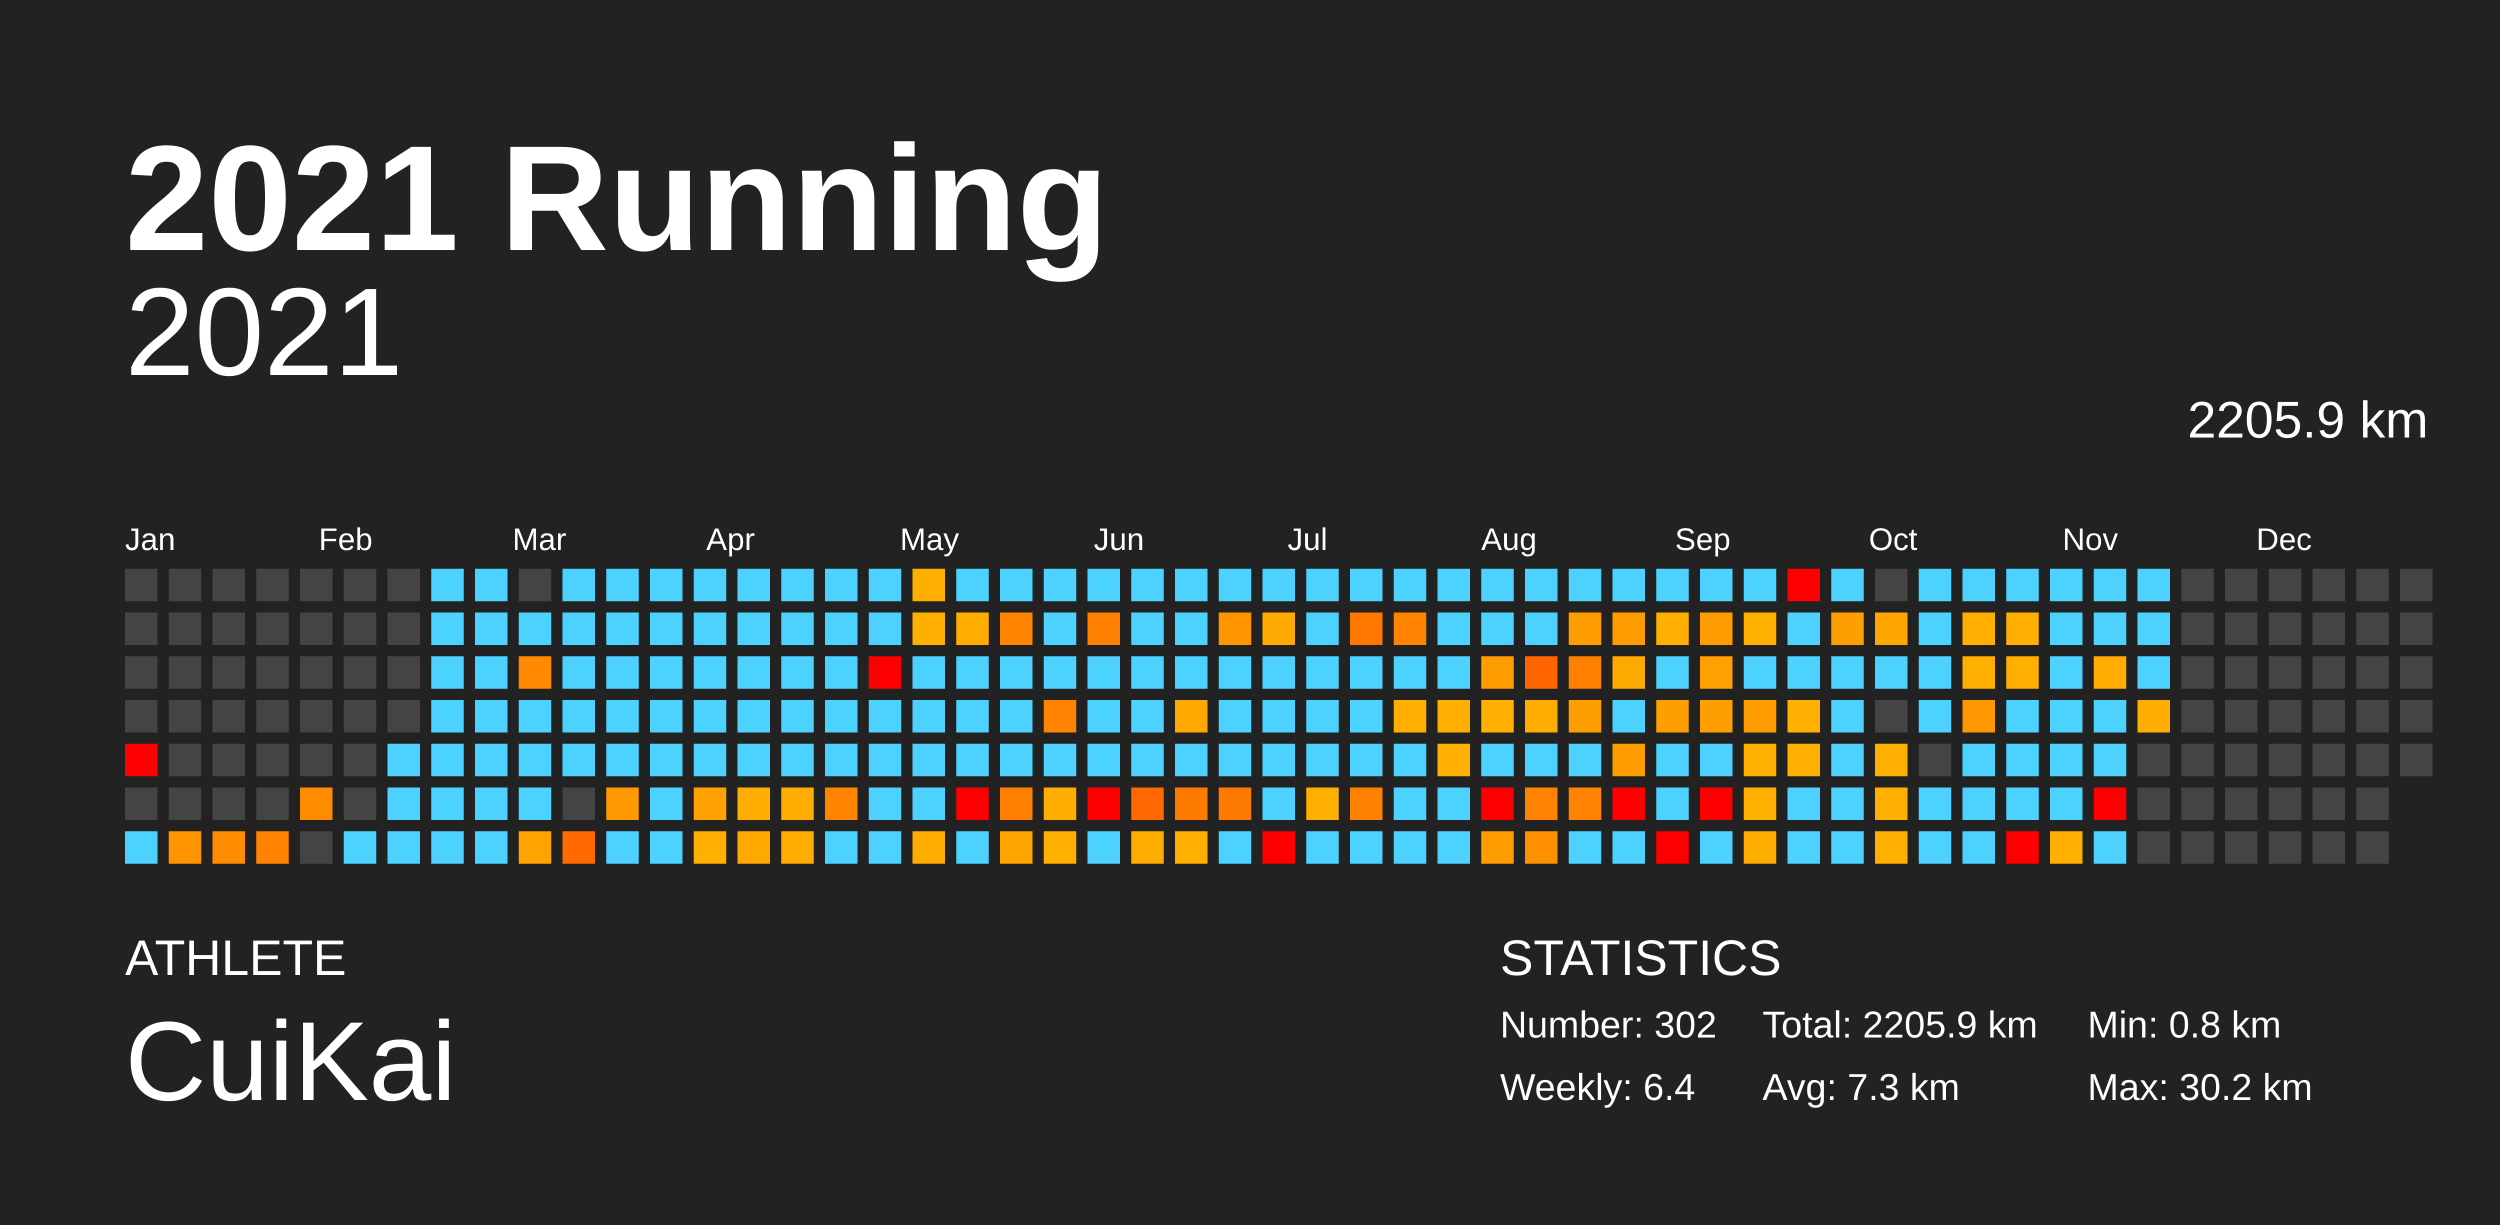
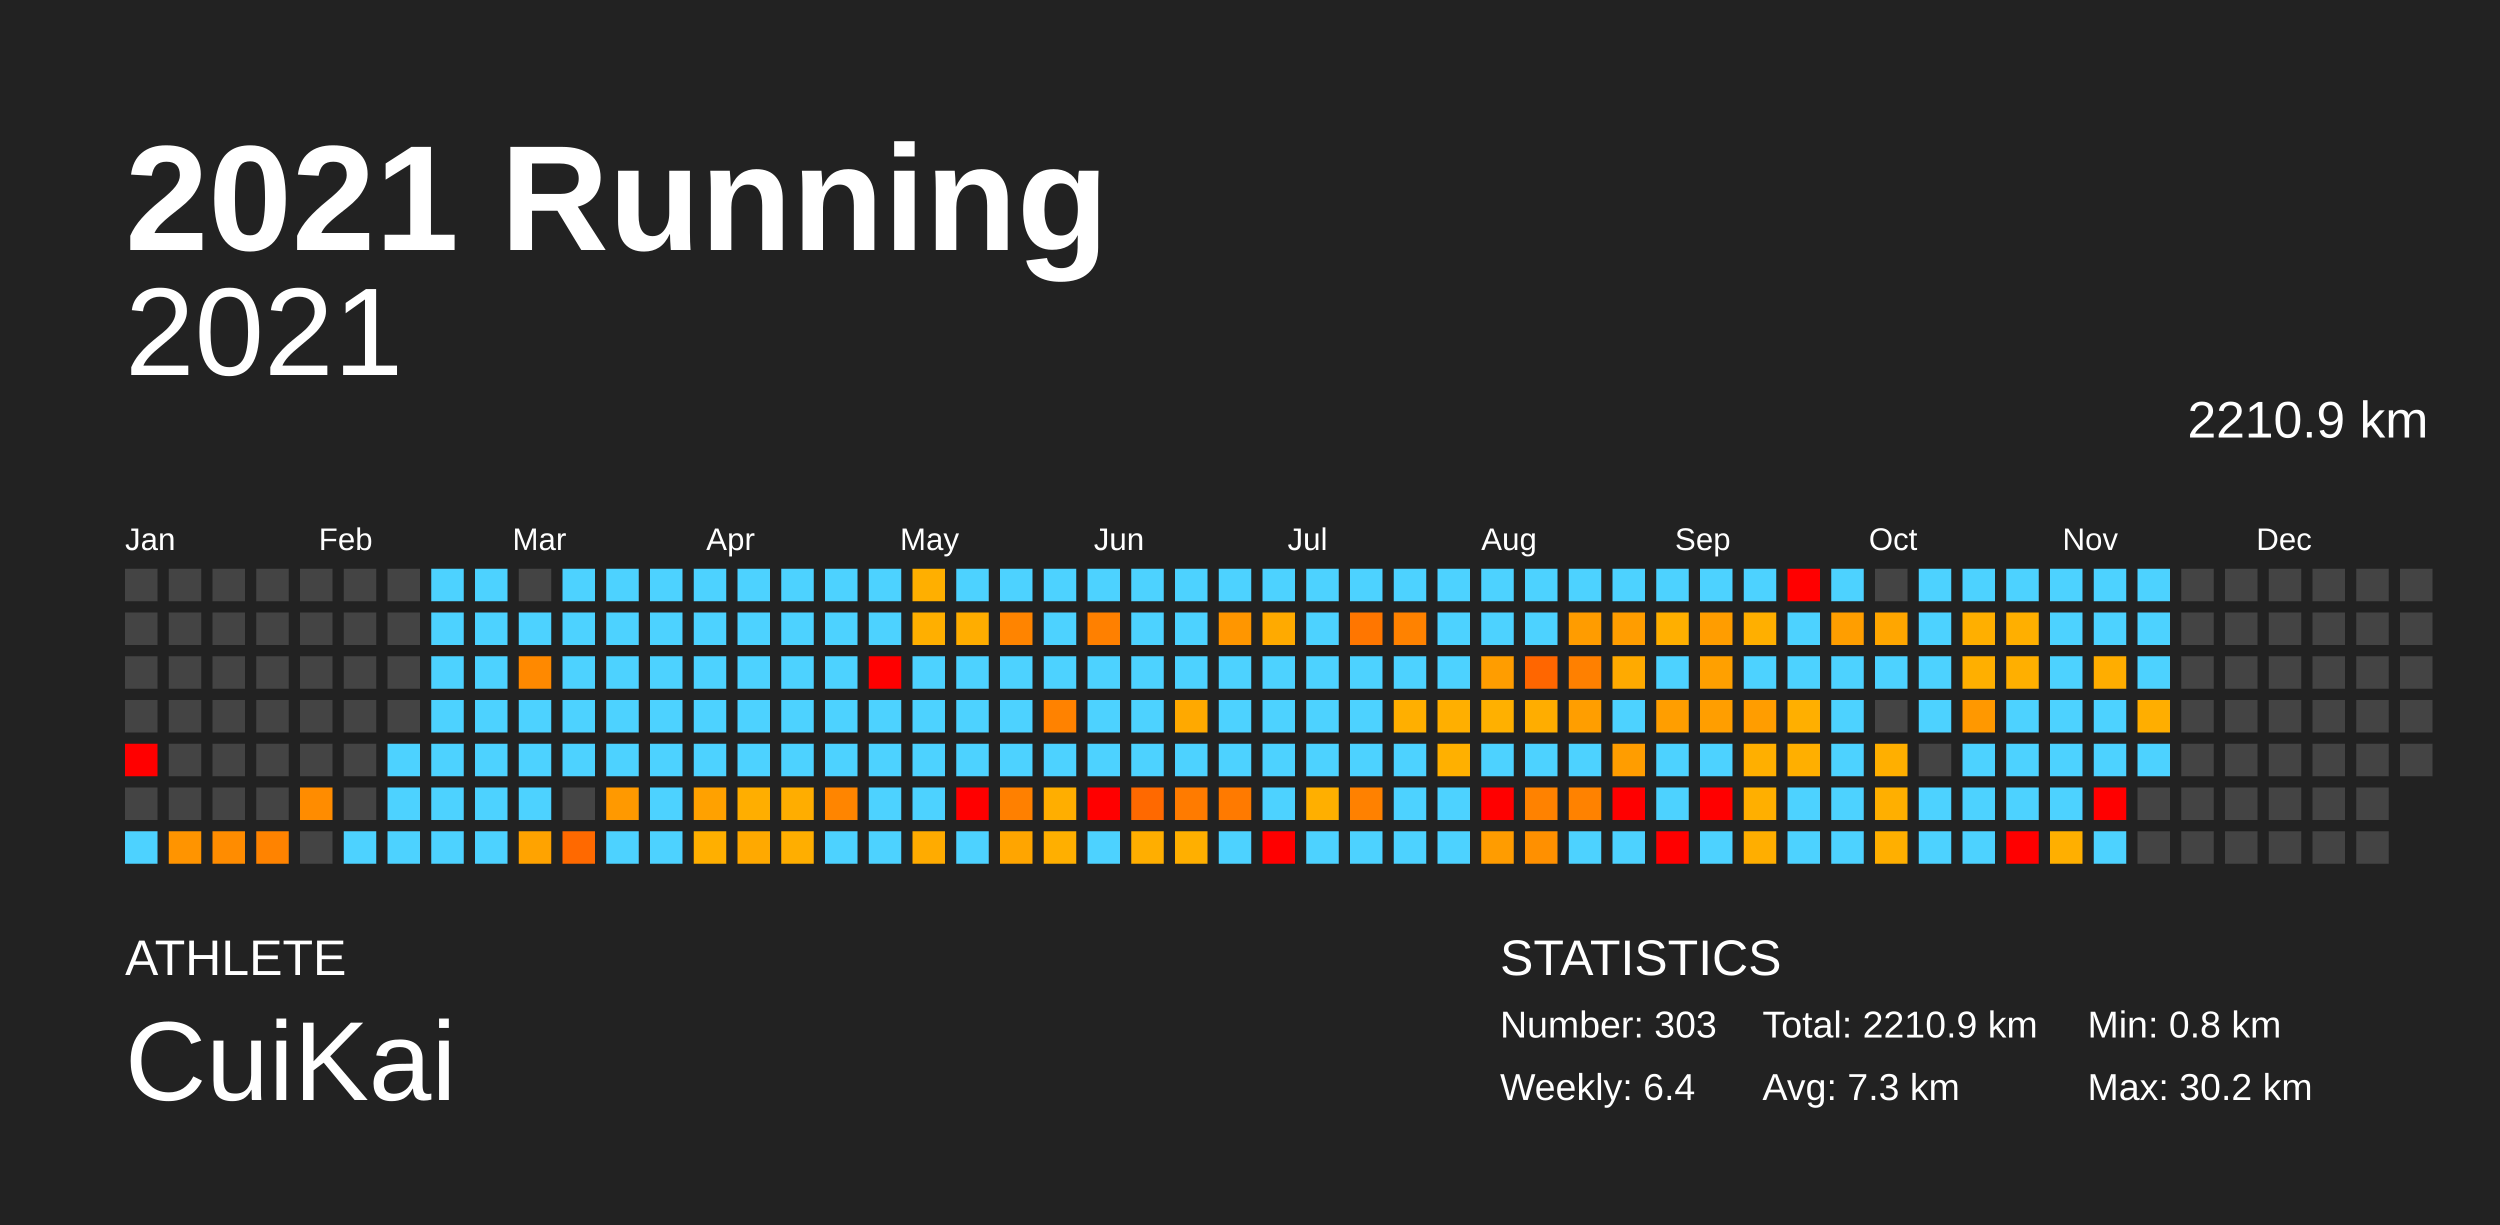
<svg xmlns="http://www.w3.org/2000/svg" baseProfile="full" height="98mm" version="1.1" viewBox="0,0,200,98" width="200mm">
  <defs />
  <rect fill="#222222" height="98" width="200" x="0" y="0" />
  <text fill="#FFFFFF" style="font-size:12px; font-family:Arial; font-weight:bold;" x="10" y="20">2021 Running</text>
  <text fill="#FFFFFF" style="font-size:4px; font-family:Arial" x="10" y="78">ATHLETE</text>
  <text fill="#FFFFFF" style="font-size:9px; font-family:Arial" x="10" y="88">CuiKai</text>
  <text fill="#FFFFFF" style="font-size:4px; font-family:Arial" x="120" y="78">STATISTICS</text>
-   <text fill="#FFFFFF" style="font-size:3px; font-family:Arial" x="120" y="83">Number: 302</text>
+   <text fill="#FFFFFF" style="font-size:3px; font-family:Arial" x="120" y="83">Number: 303</text>
  <text fill="#FFFFFF" style="font-size:3px; font-family:Arial" x="120" y="88">Weekly: 6.4</text>
-   <text fill="#FFFFFF" style="font-size:3px; font-family:Arial" x="141" y="83">Total: 2205.9 km</text>
+   <text fill="#FFFFFF" style="font-size:3px; font-family:Arial" x="141" y="83">Total: 2210.9 km</text>
  <text fill="#FFFFFF" style="font-size:3px; font-family:Arial" x="141" y="88">Avg: 7.3 km</text>
  <text fill="#FFFFFF" style="font-size:3px; font-family:Arial" x="167" y="83">Min: 0.8 km</text>
  <text fill="#FFFFFF" style="font-size:3px; font-family:Arial" x="167" y="88">Max: 30.2 km</text>
  <text alignment-baseline="hanging" fill="#FFFFFF" style="font-size:10.0px; font-family:Arial;" x="10" y="30">2021</text>
-   <text alignment-baseline="hanging" fill="#FFFFFF" style="font-size:4.125px; font-family:Arial;" x="175" y="35">2205.9 km</text>
+   <text alignment-baseline="hanging" fill="#FFFFFF" style="font-size:4.125px; font-family:Arial;" x="175" y="35">2210.9 km</text>
  <text fill="#FFFFFF" style="font-size:2.5px; font-family:Arial" x="10.0" y="44">Jan</text>
  <text fill="#FFFFFF" style="font-size:2.5px; font-family:Arial" x="25.5" y="44">Feb</text>
  <text fill="#FFFFFF" style="font-size:2.5px; font-family:Arial" x="41.0" y="44">Mar</text>
  <text fill="#FFFFFF" style="font-size:2.5px; font-family:Arial" x="56.5" y="44">Apr</text>
  <text fill="#FFFFFF" style="font-size:2.5px; font-family:Arial" x="72.0" y="44">May</text>
  <text fill="#FFFFFF" style="font-size:2.5px; font-family:Arial" x="87.5" y="44">Jun</text>
  <text fill="#FFFFFF" style="font-size:2.5px; font-family:Arial" x="103.0" y="44">Jul</text>
  <text fill="#FFFFFF" style="font-size:2.5px; font-family:Arial" x="118.5" y="44">Aug</text>
  <text fill="#FFFFFF" style="font-size:2.5px; font-family:Arial" x="134.0" y="44">Sep</text>
  <text fill="#FFFFFF" style="font-size:2.5px; font-family:Arial" x="149.5" y="44">Oct</text>
  <text fill="#FFFFFF" style="font-size:2.5px; font-family:Arial" x="165.0" y="44">Nov</text>
  <text fill="#FFFFFF" style="font-size:2.5px; font-family:Arial" x="180.5" y="44">Dec</text>
  <rect fill="#444444" height="2.6" width="2.6" x="10.0" y="45.5" />
  <rect fill="#444444" height="2.6" width="2.6" x="10.0" y="49.0" />
  <rect fill="#444444" height="2.6" width="2.6" x="10.0" y="52.5" />
  <rect fill="#444444" height="2.6" width="2.6" x="10.0" y="56.0" />
  <rect fill="red" height="2.6" width="2.6" x="10.0" y="59.5" />
  <rect fill="#444444" height="2.6" width="2.6" x="10.0" y="63.0" />
  <rect fill="#4dd2ff" height="2.6" width="2.6" x="10.0" y="66.5" />
  <rect fill="#444444" height="2.6" width="2.6" x="13.5" y="45.5" />
  <rect fill="#444444" height="2.6" width="2.6" x="13.5" y="49.0" />
  <rect fill="#444444" height="2.6" width="2.6" x="13.5" y="52.5" />
  <rect fill="#444444" height="2.6" width="2.6" x="13.5" y="56.0" />
  <rect fill="#444444" height="2.6" width="2.6" x="13.5" y="59.5" />
  <rect fill="#444444" height="2.6" width="2.6" x="13.5" y="63.0" />
  <rect fill="#ff9400" height="2.6" width="2.6" x="13.5" y="66.5" />
  <rect fill="#444444" height="2.6" width="2.6" x="17.0" y="45.5" />
  <rect fill="#444444" height="2.6" width="2.6" x="17.0" y="49.0" />
  <rect fill="#444444" height="2.6" width="2.6" x="17.0" y="52.5" />
  <rect fill="#444444" height="2.6" width="2.6" x="17.0" y="56.0" />
  <rect fill="#444444" height="2.6" width="2.6" x="17.0" y="59.5" />
  <rect fill="#444444" height="2.6" width="2.6" x="17.0" y="63.0" />
  <rect fill="#ff8c00" height="2.6" width="2.6" x="17.0" y="66.5" />
  <rect fill="#444444" height="2.6" width="2.6" x="20.5" y="45.5" />
  <rect fill="#444444" height="2.6" width="2.6" x="20.5" y="49.0" />
  <rect fill="#444444" height="2.6" width="2.6" x="20.5" y="52.5" />
  <rect fill="#444444" height="2.6" width="2.6" x="20.5" y="56.0" />
  <rect fill="#444444" height="2.6" width="2.6" x="20.5" y="59.5" />
  <rect fill="#444444" height="2.6" width="2.6" x="20.5" y="63.0" />
  <rect fill="#ff8300" height="2.6" width="2.6" x="20.5" y="66.5" />
  <rect fill="#444444" height="2.6" width="2.6" x="24.0" y="45.5" />
  <rect fill="#444444" height="2.6" width="2.6" x="24.0" y="49.0" />
  <rect fill="#444444" height="2.6" width="2.6" x="24.0" y="52.5" />
  <rect fill="#444444" height="2.6" width="2.6" x="24.0" y="56.0" />
  <rect fill="#444444" height="2.6" width="2.6" x="24.0" y="59.5" />
  <rect fill="#ff8c00" height="2.6" width="2.6" x="24.0" y="63.0" />
  <rect fill="#444444" height="2.6" width="2.6" x="24.0" y="66.5" />
  <rect fill="#444444" height="2.6" width="2.6" x="27.5" y="45.5" />
  <rect fill="#444444" height="2.6" width="2.6" x="27.5" y="49.0" />
  <rect fill="#444444" height="2.6" width="2.6" x="27.5" y="52.5" />
  <rect fill="#444444" height="2.6" width="2.6" x="27.5" y="56.0" />
  <rect fill="#444444" height="2.6" width="2.6" x="27.5" y="59.5" />
  <rect fill="#444444" height="2.6" width="2.6" x="27.5" y="63.0" />
  <rect fill="#4dd2ff" height="2.6" width="2.6" x="27.5" y="66.5" />
  <rect fill="#444444" height="2.6" width="2.6" x="31.0" y="45.5" />
  <rect fill="#444444" height="2.6" width="2.6" x="31.0" y="49.0" />
  <rect fill="#444444" height="2.6" width="2.6" x="31.0" y="52.5" />
  <rect fill="#444444" height="2.6" width="2.6" x="31.0" y="56.0" />
  <rect fill="#4dd2ff" height="2.6" width="2.6" x="31.0" y="59.5" />
  <rect fill="#4dd2ff" height="2.6" width="2.6" x="31.0" y="63.0" />
  <rect fill="#4dd2ff" height="2.6" width="2.6" x="31.0" y="66.5" />
  <rect fill="#4dd2ff" height="2.6" width="2.6" x="34.5" y="45.5" />
  <rect fill="#4dd2ff" height="2.6" width="2.6" x="34.5" y="49.0" />
  <rect fill="#4dd2ff" height="2.6" width="2.6" x="34.5" y="52.5" />
  <rect fill="#4dd2ff" height="2.6" width="2.6" x="34.5" y="56.0" />
  <rect fill="#4dd2ff" height="2.6" width="2.6" x="34.5" y="59.5" />
  <rect fill="#4dd2ff" height="2.6" width="2.6" x="34.5" y="63.0" />
  <rect fill="#4dd2ff" height="2.6" width="2.6" x="34.5" y="66.5" />
  <rect fill="#4dd2ff" height="2.6" width="2.6" x="38.0" y="45.5" />
  <rect fill="#4dd2ff" height="2.6" width="2.6" x="38.0" y="49.0" />
  <rect fill="#4dd2ff" height="2.6" width="2.6" x="38.0" y="52.5" />
  <rect fill="#4dd2ff" height="2.6" width="2.6" x="38.0" y="56.0" />
  <rect fill="#4dd2ff" height="2.6" width="2.6" x="38.0" y="59.5" />
  <rect fill="#4dd2ff" height="2.6" width="2.6" x="38.0" y="63.0" />
  <rect fill="#4dd2ff" height="2.6" width="2.6" x="38.0" y="66.5" />
  <rect fill="#444444" height="2.6" width="2.6" x="41.5" y="45.5" />
  <rect fill="#4dd2ff" height="2.6" width="2.6" x="41.5" y="49.0" />
  <rect fill="#ff8900" height="2.6" width="2.6" x="41.5" y="52.5" />
  <rect fill="#4dd2ff" height="2.6" width="2.6" x="41.5" y="56.0" />
  <rect fill="#4dd2ff" height="2.6" width="2.6" x="41.5" y="59.5" />
  <rect fill="#4dd2ff" height="2.6" width="2.6" x="41.5" y="63.0" />
  <rect fill="#ffa300" height="2.6" width="2.6" x="41.5" y="66.5" />
  <rect fill="#4dd2ff" height="2.6" width="2.6" x="45.0" y="45.5" />
  <rect fill="#4dd2ff" height="2.6" width="2.6" x="45.0" y="49.0" />
  <rect fill="#4dd2ff" height="2.6" width="2.6" x="45.0" y="52.5" />
  <rect fill="#4dd2ff" height="2.6" width="2.6" x="45.0" y="56.0" />
  <rect fill="#4dd2ff" height="2.6" width="2.6" x="45.0" y="59.5" />
  <rect fill="#444444" height="2.6" width="2.6" x="45.0" y="63.0" />
  <rect fill="#ff6900" height="2.6" width="2.6" x="45.0" y="66.5" />
  <rect fill="#4dd2ff" height="2.6" width="2.6" x="48.5" y="45.5" />
  <rect fill="#4dd2ff" height="2.6" width="2.6" x="48.5" y="49.0" />
  <rect fill="#4dd2ff" height="2.6" width="2.6" x="48.5" y="52.5" />
  <rect fill="#4dd2ff" height="2.6" width="2.6" x="48.5" y="56.0" />
  <rect fill="#4dd2ff" height="2.6" width="2.6" x="48.5" y="59.5" />
  <rect fill="#ff9900" height="2.6" width="2.6" x="48.5" y="63.0" />
  <rect fill="#4dd2ff" height="2.6" width="2.6" x="48.5" y="66.5" />
  <rect fill="#4dd2ff" height="2.6" width="2.6" x="52.0" y="45.5" />
  <rect fill="#4dd2ff" height="2.6" width="2.6" x="52.0" y="49.0" />
  <rect fill="#4dd2ff" height="2.6" width="2.6" x="52.0" y="52.5" />
  <rect fill="#4dd2ff" height="2.6" width="2.6" x="52.0" y="56.0" />
  <rect fill="#4dd2ff" height="2.6" width="2.6" x="52.0" y="59.5" />
  <rect fill="#4dd2ff" height="2.6" width="2.6" x="52.0" y="63.0" />
  <rect fill="#4dd2ff" height="2.6" width="2.6" x="52.0" y="66.5" />
  <rect fill="#4dd2ff" height="2.6" width="2.6" x="55.5" y="45.5" />
  <rect fill="#4dd2ff" height="2.6" width="2.6" x="55.5" y="49.0" />
  <rect fill="#4dd2ff" height="2.6" width="2.6" x="55.5" y="52.5" />
  <rect fill="#4dd2ff" height="2.6" width="2.6" x="55.5" y="56.0" />
  <rect fill="#4dd2ff" height="2.6" width="2.6" x="55.5" y="59.5" />
  <rect fill="#ffa100" height="2.6" width="2.6" x="55.5" y="63.0" />
  <rect fill="#ffaf00" height="2.6" width="2.6" x="55.5" y="66.5" />
  <rect fill="#4dd2ff" height="2.6" width="2.6" x="59.0" y="45.5" />
  <rect fill="#4dd2ff" height="2.6" width="2.6" x="59.0" y="49.0" />
  <rect fill="#4dd2ff" height="2.6" width="2.6" x="59.0" y="52.5" />
  <rect fill="#4dd2ff" height="2.6" width="2.6" x="59.0" y="56.0" />
  <rect fill="#4dd2ff" height="2.6" width="2.6" x="59.0" y="59.5" />
  <rect fill="#ffae00" height="2.6" width="2.6" x="59.0" y="63.0" />
  <rect fill="#ffa900" height="2.6" width="2.6" x="59.0" y="66.5" />
  <rect fill="#4dd2ff" height="2.6" width="2.6" x="62.5" y="45.5" />
  <rect fill="#4dd2ff" height="2.6" width="2.6" x="62.5" y="49.0" />
  <rect fill="#4dd2ff" height="2.6" width="2.6" x="62.5" y="52.5" />
  <rect fill="#4dd2ff" height="2.6" width="2.6" x="62.5" y="56.0" />
  <rect fill="#4dd2ff" height="2.6" width="2.6" x="62.5" y="59.5" />
  <rect fill="#ffad00" height="2.6" width="2.6" x="62.5" y="63.0" />
  <rect fill="#ffae00" height="2.6" width="2.6" x="62.5" y="66.5" />
  <rect fill="#4dd2ff" height="2.6" width="2.6" x="66.0" y="45.5" />
  <rect fill="#4dd2ff" height="2.6" width="2.6" x="66.0" y="49.0" />
  <rect fill="#4dd2ff" height="2.6" width="2.6" x="66.0" y="52.5" />
  <rect fill="#4dd2ff" height="2.6" width="2.6" x="66.0" y="56.0" />
  <rect fill="#4dd2ff" height="2.6" width="2.6" x="66.0" y="59.5" />
  <rect fill="#ff8500" height="2.6" width="2.6" x="66.0" y="63.0" />
  <rect fill="#4dd2ff" height="2.6" width="2.6" x="66.0" y="66.5" />
  <rect fill="#4dd2ff" height="2.6" width="2.6" x="69.5" y="45.5" />
  <rect fill="#4dd2ff" height="2.6" width="2.6" x="69.5" y="49.0" />
  <rect fill="red" height="2.6" width="2.6" x="69.5" y="52.5" />
  <rect fill="#4dd2ff" height="2.6" width="2.6" x="69.5" y="56.0" />
  <rect fill="#4dd2ff" height="2.6" width="2.6" x="69.5" y="59.5" />
  <rect fill="#4dd2ff" height="2.6" width="2.6" x="69.5" y="63.0" />
  <rect fill="#4dd2ff" height="2.6" width="2.6" x="69.5" y="66.5" />
  <rect fill="#ffaf00" height="2.6" width="2.6" x="73.0" y="45.5" />
  <rect fill="#ffaf00" height="2.6" width="2.6" x="73.0" y="49.0" />
  <rect fill="#4dd2ff" height="2.6" width="2.6" x="73.0" y="52.5" />
  <rect fill="#4dd2ff" height="2.6" width="2.6" x="73.0" y="56.0" />
  <rect fill="#4dd2ff" height="2.6" width="2.6" x="73.0" y="59.5" />
  <rect fill="#4dd2ff" height="2.6" width="2.6" x="73.0" y="63.0" />
  <rect fill="#ffab00" height="2.6" width="2.6" x="73.0" y="66.5" />
  <rect fill="#4dd2ff" height="2.6" width="2.6" x="76.5" y="45.5" />
  <rect fill="#ffad00" height="2.6" width="2.6" x="76.5" y="49.0" />
  <rect fill="#4dd2ff" height="2.6" width="2.6" x="76.5" y="52.5" />
  <rect fill="#4dd2ff" height="2.6" width="2.6" x="76.5" y="56.0" />
  <rect fill="#4dd2ff" height="2.6" width="2.6" x="76.5" y="59.5" />
  <rect fill="red" height="2.6" width="2.6" x="76.5" y="63.0" />
  <rect fill="#4dd2ff" height="2.6" width="2.6" x="76.5" y="66.5" />
  <rect fill="#4dd2ff" height="2.6" width="2.6" x="80.0" y="45.5" />
  <rect fill="#ff8400" height="2.6" width="2.6" x="80.0" y="49.0" />
  <rect fill="#4dd2ff" height="2.6" width="2.6" x="80.0" y="52.5" />
  <rect fill="#4dd2ff" height="2.6" width="2.6" x="80.0" y="56.0" />
  <rect fill="#4dd2ff" height="2.6" width="2.6" x="80.0" y="59.5" />
  <rect fill="#ff8000" height="2.6" width="2.6" x="80.0" y="63.0" />
  <rect fill="#ffa500" height="2.6" width="2.6" x="80.0" y="66.5" />
  <rect fill="#4dd2ff" height="2.6" width="2.6" x="83.5" y="45.5" />
  <rect fill="#4dd2ff" height="2.6" width="2.6" x="83.5" y="49.0" />
  <rect fill="#4dd2ff" height="2.6" width="2.6" x="83.5" y="52.5" />
  <rect fill="#ff8200" height="2.6" width="2.6" x="83.5" y="56.0" />
  <rect fill="#4dd2ff" height="2.6" width="2.6" x="83.5" y="59.5" />
  <rect fill="#ffae00" height="2.6" width="2.6" x="83.5" y="63.0" />
  <rect fill="#ffaf00" height="2.6" width="2.6" x="83.5" y="66.5" />
  <rect fill="#4dd2ff" height="2.6" width="2.6" x="87.0" y="45.5" />
  <rect fill="#ff8000" height="2.6" width="2.6" x="87.0" y="49.0" />
  <rect fill="#4dd2ff" height="2.6" width="2.6" x="87.0" y="52.5" />
  <rect fill="#4dd2ff" height="2.6" width="2.6" x="87.0" y="56.0" />
  <rect fill="#4dd2ff" height="2.6" width="2.6" x="87.0" y="59.5" />
  <rect fill="red" height="2.6" width="2.6" x="87.0" y="63.0" />
  <rect fill="#4dd2ff" height="2.6" width="2.6" x="87.0" y="66.5" />
  <rect fill="#4dd2ff" height="2.6" width="2.6" x="90.5" y="45.5" />
  <rect fill="#4dd2ff" height="2.6" width="2.6" x="90.5" y="49.0" />
  <rect fill="#4dd2ff" height="2.6" width="2.6" x="90.5" y="52.5" />
  <rect fill="#4dd2ff" height="2.6" width="2.6" x="90.5" y="56.0" />
  <rect fill="#4dd2ff" height="2.6" width="2.6" x="90.5" y="59.5" />
  <rect fill="#ff6900" height="2.6" width="2.6" x="90.5" y="63.0" />
  <rect fill="#ffae00" height="2.6" width="2.6" x="90.5" y="66.5" />
  <rect fill="#4dd2ff" height="2.6" width="2.6" x="94.0" y="45.5" />
  <rect fill="#4dd2ff" height="2.6" width="2.6" x="94.0" y="49.0" />
  <rect fill="#4dd2ff" height="2.6" width="2.6" x="94.0" y="52.5" />
  <rect fill="#ffa900" height="2.6" width="2.6" x="94.0" y="56.0" />
  <rect fill="#4dd2ff" height="2.6" width="2.6" x="94.0" y="59.5" />
  <rect fill="#ff7b00" height="2.6" width="2.6" x="94.0" y="63.0" />
  <rect fill="#ffaf00" height="2.6" width="2.6" x="94.0" y="66.5" />
  <rect fill="#4dd2ff" height="2.6" width="2.6" x="97.5" y="45.5" />
  <rect fill="#ff9600" height="2.6" width="2.6" x="97.5" y="49.0" />
  <rect fill="#4dd2ff" height="2.6" width="2.6" x="97.5" y="52.5" />
  <rect fill="#4dd2ff" height="2.6" width="2.6" x="97.5" y="56.0" />
  <rect fill="#4dd2ff" height="2.6" width="2.6" x="97.5" y="59.5" />
  <rect fill="#ff7a00" height="2.6" width="2.6" x="97.5" y="63.0" />
  <rect fill="#4dd2ff" height="2.6" width="2.6" x="97.5" y="66.5" />
  <rect fill="#4dd2ff" height="2.6" width="2.6" x="101.0" y="45.5" />
  <rect fill="#ffaa00" height="2.6" width="2.6" x="101.0" y="49.0" />
  <rect fill="#4dd2ff" height="2.6" width="2.6" x="101.0" y="52.5" />
  <rect fill="#4dd2ff" height="2.6" width="2.6" x="101.0" y="56.0" />
  <rect fill="#4dd2ff" height="2.6" width="2.6" x="101.0" y="59.5" />
  <rect fill="#4dd2ff" height="2.6" width="2.6" x="101.0" y="63.0" />
  <rect fill="red" height="2.6" width="2.6" x="101.0" y="66.5" />
  <rect fill="#4dd2ff" height="2.6" width="2.6" x="104.5" y="45.5" />
  <rect fill="#4dd2ff" height="2.6" width="2.6" x="104.5" y="49.0" />
  <rect fill="#4dd2ff" height="2.6" width="2.6" x="104.5" y="52.5" />
  <rect fill="#4dd2ff" height="2.6" width="2.6" x="104.5" y="56.0" />
  <rect fill="#4dd2ff" height="2.6" width="2.6" x="104.5" y="59.5" />
  <rect fill="#ffaf00" height="2.6" width="2.6" x="104.5" y="63.0" />
  <rect fill="#4dd2ff" height="2.6" width="2.6" x="104.5" y="66.5" />
  <rect fill="#4dd2ff" height="2.6" width="2.6" x="108.0" y="45.5" />
  <rect fill="#ff7600" height="2.6" width="2.6" x="108.0" y="49.0" />
  <rect fill="#4dd2ff" height="2.6" width="2.6" x="108.0" y="52.5" />
  <rect fill="#4dd2ff" height="2.6" width="2.6" x="108.0" y="56.0" />
  <rect fill="#4dd2ff" height="2.6" width="2.6" x="108.0" y="59.5" />
  <rect fill="#ff8100" height="2.6" width="2.6" x="108.0" y="63.0" />
  <rect fill="#4dd2ff" height="2.6" width="2.6" x="108.0" y="66.5" />
  <rect fill="#4dd2ff" height="2.6" width="2.6" x="111.5" y="45.5" />
  <rect fill="#ff8200" height="2.6" width="2.6" x="111.5" y="49.0" />
  <rect fill="#4dd2ff" height="2.6" width="2.6" x="111.5" y="52.5" />
  <rect fill="#ffaf00" height="2.6" width="2.6" x="111.5" y="56.0" />
  <rect fill="#4dd2ff" height="2.6" width="2.6" x="111.5" y="59.5" />
  <rect fill="#4dd2ff" height="2.6" width="2.6" x="111.5" y="63.0" />
  <rect fill="#4dd2ff" height="2.6" width="2.6" x="111.5" y="66.5" />
  <rect fill="#4dd2ff" height="2.6" width="2.6" x="115.0" y="45.5" />
  <rect fill="#4dd2ff" height="2.6" width="2.6" x="115.0" y="49.0" />
  <rect fill="#4dd2ff" height="2.6" width="2.6" x="115.0" y="52.5" />
  <rect fill="#ffaf00" height="2.6" width="2.6" x="115.0" y="56.0" />
  <rect fill="#ffb000" height="2.6" width="2.6" x="115.0" y="59.5" />
  <rect fill="#4dd2ff" height="2.6" width="2.6" x="115.0" y="63.0" />
  <rect fill="#4dd2ff" height="2.6" width="2.6" x="115.0" y="66.5" />
  <rect fill="#4dd2ff" height="2.6" width="2.6" x="118.5" y="45.5" />
  <rect fill="#4dd2ff" height="2.6" width="2.6" x="118.5" y="49.0" />
  <rect fill="#ff9d00" height="2.6" width="2.6" x="118.5" y="52.5" />
  <rect fill="#ffb000" height="2.6" width="2.6" x="118.5" y="56.0" />
  <rect fill="#4dd2ff" height="2.6" width="2.6" x="118.5" y="59.5" />
  <rect fill="red" height="2.6" width="2.6" x="118.5" y="63.0" />
  <rect fill="#ff9c00" height="2.6" width="2.6" x="118.5" y="66.5" />
  <rect fill="#4dd2ff" height="2.6" width="2.6" x="122.0" y="45.5" />
  <rect fill="#4dd2ff" height="2.6" width="2.6" x="122.0" y="49.0" />
  <rect fill="#ff6600" height="2.6" width="2.6" x="122.0" y="52.5" />
  <rect fill="#ffad00" height="2.6" width="2.6" x="122.0" y="56.0" />
  <rect fill="#4dd2ff" height="2.6" width="2.6" x="122.0" y="59.5" />
  <rect fill="#ff8200" height="2.6" width="2.6" x="122.0" y="63.0" />
  <rect fill="#ff9000" height="2.6" width="2.6" x="122.0" y="66.5" />
  <rect fill="#4dd2ff" height="2.6" width="2.6" x="125.5" y="45.5" />
  <rect fill="#ff9c00" height="2.6" width="2.6" x="125.5" y="49.0" />
  <rect fill="#ff8000" height="2.6" width="2.6" x="125.5" y="52.5" />
  <rect fill="#ff9e00" height="2.6" width="2.6" x="125.5" y="56.0" />
  <rect fill="#4dd2ff" height="2.6" width="2.6" x="125.5" y="59.5" />
  <rect fill="#ff8200" height="2.6" width="2.6" x="125.5" y="63.0" />
  <rect fill="#4dd2ff" height="2.6" width="2.6" x="125.5" y="66.5" />
  <rect fill="#4dd2ff" height="2.6" width="2.6" x="129.0" y="45.5" />
  <rect fill="#ff9d00" height="2.6" width="2.6" x="129.0" y="49.0" />
  <rect fill="#ffaa00" height="2.6" width="2.6" x="129.0" y="52.5" />
  <rect fill="#4dd2ff" height="2.6" width="2.6" x="129.0" y="56.0" />
  <rect fill="#ff9d00" height="2.6" width="2.6" x="129.0" y="59.5" />
  <rect fill="red" height="2.6" width="2.6" x="129.0" y="63.0" />
  <rect fill="#4dd2ff" height="2.6" width="2.6" x="129.0" y="66.5" />
  <rect fill="#4dd2ff" height="2.6" width="2.6" x="132.5" y="45.5" />
  <rect fill="#ffaf00" height="2.6" width="2.6" x="132.5" y="49.0" />
  <rect fill="#4dd2ff" height="2.6" width="2.6" x="132.5" y="52.5" />
  <rect fill="#ff9e00" height="2.6" width="2.6" x="132.5" y="56.0" />
  <rect fill="#4dd2ff" height="2.6" width="2.6" x="132.5" y="59.5" />
  <rect fill="#4dd2ff" height="2.6" width="2.6" x="132.5" y="63.0" />
  <rect fill="red" height="2.6" width="2.6" x="132.5" y="66.5" />
  <rect fill="#4dd2ff" height="2.6" width="2.6" x="136.0" y="45.5" />
  <rect fill="#ff9d00" height="2.6" width="2.6" x="136.0" y="49.0" />
  <rect fill="#ffa000" height="2.6" width="2.6" x="136.0" y="52.5" />
  <rect fill="#ff9e00" height="2.6" width="2.6" x="136.0" y="56.0" />
  <rect fill="#4dd2ff" height="2.6" width="2.6" x="136.0" y="59.5" />
  <rect fill="red" height="2.6" width="2.6" x="136.0" y="63.0" />
  <rect fill="#4dd2ff" height="2.6" width="2.6" x="136.0" y="66.5" />
  <rect fill="#4dd2ff" height="2.6" width="2.6" x="139.5" y="45.5" />
  <rect fill="#ffaf00" height="2.6" width="2.6" x="139.5" y="49.0" />
  <rect fill="#4dd2ff" height="2.6" width="2.6" x="139.5" y="52.5" />
  <rect fill="#ff9d00" height="2.6" width="2.6" x="139.5" y="56.0" />
  <rect fill="#ffaf00" height="2.6" width="2.6" x="139.5" y="59.5" />
  <rect fill="#ffaf00" height="2.6" width="2.6" x="139.5" y="63.0" />
  <rect fill="#ffae00" height="2.6" width="2.6" x="139.5" y="66.5" />
  <rect fill="red" height="2.6" width="2.6" x="143.0" y="45.5" />
  <rect fill="#4dd2ff" height="2.6" width="2.6" x="143.0" y="49.0" />
  <rect fill="#4dd2ff" height="2.6" width="2.6" x="143.0" y="52.5" />
  <rect fill="#ffaf00" height="2.6" width="2.6" x="143.0" y="56.0" />
  <rect fill="#ffaf00" height="2.6" width="2.6" x="143.0" y="59.5" />
  <rect fill="#4dd2ff" height="2.6" width="2.6" x="143.0" y="63.0" />
  <rect fill="#4dd2ff" height="2.6" width="2.6" x="143.0" y="66.5" />
  <rect fill="#4dd2ff" height="2.6" width="2.6" x="146.5" y="45.5" />
  <rect fill="#ff9e00" height="2.6" width="2.6" x="146.5" y="49.0" />
  <rect fill="#4dd2ff" height="2.6" width="2.6" x="146.5" y="52.5" />
  <rect fill="#4dd2ff" height="2.6" width="2.6" x="146.5" y="56.0" />
  <rect fill="#4dd2ff" height="2.6" width="2.6" x="146.5" y="59.5" />
  <rect fill="#4dd2ff" height="2.6" width="2.6" x="146.5" y="63.0" />
  <rect fill="#4dd2ff" height="2.6" width="2.6" x="146.5" y="66.5" />
  <rect fill="#444444" height="2.6" width="2.6" x="150.0" y="45.5" />
  <rect fill="#ffa600" height="2.6" width="2.6" x="150.0" y="49.0" />
  <rect fill="#4dd2ff" height="2.6" width="2.6" x="150.0" y="52.5" />
  <rect fill="#444444" height="2.6" width="2.6" x="150.0" y="56.0" />
  <rect fill="#ffaf00" height="2.6" width="2.6" x="150.0" y="59.5" />
  <rect fill="#ffaf00" height="2.6" width="2.6" x="150.0" y="63.0" />
  <rect fill="#ffaf00" height="2.6" width="2.6" x="150.0" y="66.5" />
  <rect fill="#4dd2ff" height="2.6" width="2.6" x="153.5" y="45.5" />
  <rect fill="#4dd2ff" height="2.6" width="2.6" x="153.5" y="49.0" />
  <rect fill="#4dd2ff" height="2.6" width="2.6" x="153.5" y="52.5" />
  <rect fill="#4dd2ff" height="2.6" width="2.6" x="153.5" y="56.0" />
  <rect fill="#444444" height="2.6" width="2.6" x="153.5" y="59.5" />
  <rect fill="#4dd2ff" height="2.6" width="2.6" x="153.5" y="63.0" />
  <rect fill="#4dd2ff" height="2.6" width="2.6" x="153.5" y="66.5" />
  <rect fill="#4dd2ff" height="2.6" width="2.6" x="157.0" y="45.5" />
  <rect fill="#ffaf00" height="2.6" width="2.6" x="157.0" y="49.0" />
  <rect fill="#ffaf00" height="2.6" width="2.6" x="157.0" y="52.5" />
  <rect fill="#ff9800" height="2.6" width="2.6" x="157.0" y="56.0" />
  <rect fill="#4dd2ff" height="2.6" width="2.6" x="157.0" y="59.5" />
  <rect fill="#4dd2ff" height="2.6" width="2.6" x="157.0" y="63.0" />
  <rect fill="#4dd2ff" height="2.6" width="2.6" x="157.0" y="66.5" />
  <rect fill="#4dd2ff" height="2.6" width="2.6" x="160.5" y="45.5" />
  <rect fill="#ffaf00" height="2.6" width="2.6" x="160.5" y="49.0" />
  <rect fill="#ffaf00" height="2.6" width="2.6" x="160.5" y="52.5" />
  <rect fill="#4dd2ff" height="2.6" width="2.6" x="160.5" y="56.0" />
  <rect fill="#4dd2ff" height="2.6" width="2.6" x="160.5" y="59.5" />
  <rect fill="#4dd2ff" height="2.6" width="2.6" x="160.5" y="63.0" />
  <rect fill="red" height="2.6" width="2.6" x="160.5" y="66.5" />
  <rect fill="#4dd2ff" height="2.6" width="2.6" x="164.0" y="45.5" />
  <rect fill="#4dd2ff" height="2.6" width="2.6" x="164.0" y="49.0" />
  <rect fill="#4dd2ff" height="2.6" width="2.6" x="164.0" y="52.5" />
  <rect fill="#4dd2ff" height="2.6" width="2.6" x="164.0" y="56.0" />
  <rect fill="#4dd2ff" height="2.6" width="2.6" x="164.0" y="59.5" />
  <rect fill="#4dd2ff" height="2.6" width="2.6" x="164.0" y="63.0" />
  <rect fill="#ffaf00" height="2.6" width="2.6" x="164.0" y="66.5" />
  <rect fill="#4dd2ff" height="2.6" width="2.6" x="167.5" y="45.5" />
  <rect fill="#4dd2ff" height="2.6" width="2.6" x="167.5" y="49.0" />
  <rect fill="#ffad00" height="2.6" width="2.6" x="167.5" y="52.5" />
  <rect fill="#4dd2ff" height="2.6" width="2.6" x="167.5" y="56.0" />
  <rect fill="#4dd2ff" height="2.6" width="2.6" x="167.5" y="59.5" />
  <rect fill="red" height="2.6" width="2.6" x="167.5" y="63.0" />
  <rect fill="#4dd2ff" height="2.6" width="2.6" x="167.5" y="66.5" />
  <rect fill="#4dd2ff" height="2.6" width="2.6" x="171.0" y="45.5" />
  <rect fill="#4dd2ff" height="2.6" width="2.6" x="171.0" y="49.0" />
  <rect fill="#4dd2ff" height="2.6" width="2.6" x="171.0" y="52.5" />
  <rect fill="#ffae00" height="2.6" width="2.6" x="171.0" y="56.0" />
-   <rect fill="#444444" height="2.6" width="2.6" x="171.0" y="59.5" />
+   <rect fill="#4dd2ff" height="2.6" width="2.6" x="171.0" y="59.5" />
  <rect fill="#444444" height="2.6" width="2.6" x="171.0" y="63.0" />
  <rect fill="#444444" height="2.6" width="2.6" x="171.0" y="66.5" />
  <rect fill="#444444" height="2.6" width="2.6" x="174.5" y="45.5" />
  <rect fill="#444444" height="2.6" width="2.6" x="174.5" y="49.0" />
  <rect fill="#444444" height="2.6" width="2.6" x="174.5" y="52.5" />
  <rect fill="#444444" height="2.6" width="2.6" x="174.5" y="56.0" />
  <rect fill="#444444" height="2.6" width="2.6" x="174.5" y="59.5" />
  <rect fill="#444444" height="2.6" width="2.6" x="174.5" y="63.0" />
  <rect fill="#444444" height="2.6" width="2.6" x="174.5" y="66.5" />
  <rect fill="#444444" height="2.6" width="2.6" x="178.0" y="45.5" />
  <rect fill="#444444" height="2.6" width="2.6" x="178.0" y="49.0" />
  <rect fill="#444444" height="2.6" width="2.6" x="178.0" y="52.5" />
  <rect fill="#444444" height="2.6" width="2.6" x="178.0" y="56.0" />
  <rect fill="#444444" height="2.6" width="2.6" x="178.0" y="59.5" />
  <rect fill="#444444" height="2.6" width="2.6" x="178.0" y="63.0" />
  <rect fill="#444444" height="2.6" width="2.6" x="178.0" y="66.5" />
  <rect fill="#444444" height="2.6" width="2.6" x="181.5" y="45.5" />
  <rect fill="#444444" height="2.6" width="2.6" x="181.5" y="49.0" />
  <rect fill="#444444" height="2.6" width="2.6" x="181.5" y="52.5" />
  <rect fill="#444444" height="2.6" width="2.6" x="181.5" y="56.0" />
  <rect fill="#444444" height="2.6" width="2.6" x="181.5" y="59.5" />
  <rect fill="#444444" height="2.6" width="2.6" x="181.5" y="63.0" />
  <rect fill="#444444" height="2.6" width="2.6" x="181.5" y="66.5" />
  <rect fill="#444444" height="2.6" width="2.6" x="185.0" y="45.5" />
  <rect fill="#444444" height="2.6" width="2.6" x="185.0" y="49.0" />
  <rect fill="#444444" height="2.6" width="2.6" x="185.0" y="52.5" />
  <rect fill="#444444" height="2.6" width="2.6" x="185.0" y="56.0" />
  <rect fill="#444444" height="2.6" width="2.6" x="185.0" y="59.5" />
  <rect fill="#444444" height="2.6" width="2.6" x="185.0" y="63.0" />
  <rect fill="#444444" height="2.6" width="2.6" x="185.0" y="66.5" />
  <rect fill="#444444" height="2.6" width="2.6" x="188.5" y="45.5" />
  <rect fill="#444444" height="2.6" width="2.6" x="188.5" y="49.0" />
  <rect fill="#444444" height="2.6" width="2.6" x="188.5" y="52.5" />
  <rect fill="#444444" height="2.6" width="2.6" x="188.5" y="56.0" />
  <rect fill="#444444" height="2.6" width="2.6" x="188.5" y="59.5" />
  <rect fill="#444444" height="2.6" width="2.6" x="188.5" y="63.0" />
  <rect fill="#444444" height="2.6" width="2.6" x="188.5" y="66.5" />
  <rect fill="#444444" height="2.6" width="2.6" x="192.0" y="45.5" />
  <rect fill="#444444" height="2.6" width="2.6" x="192.0" y="49.0" />
  <rect fill="#444444" height="2.6" width="2.6" x="192.0" y="52.5" />
  <rect fill="#444444" height="2.6" width="2.6" x="192.0" y="56.0" />
  <rect fill="#444444" height="2.6" width="2.6" x="192.0" y="59.5" />
</svg>
